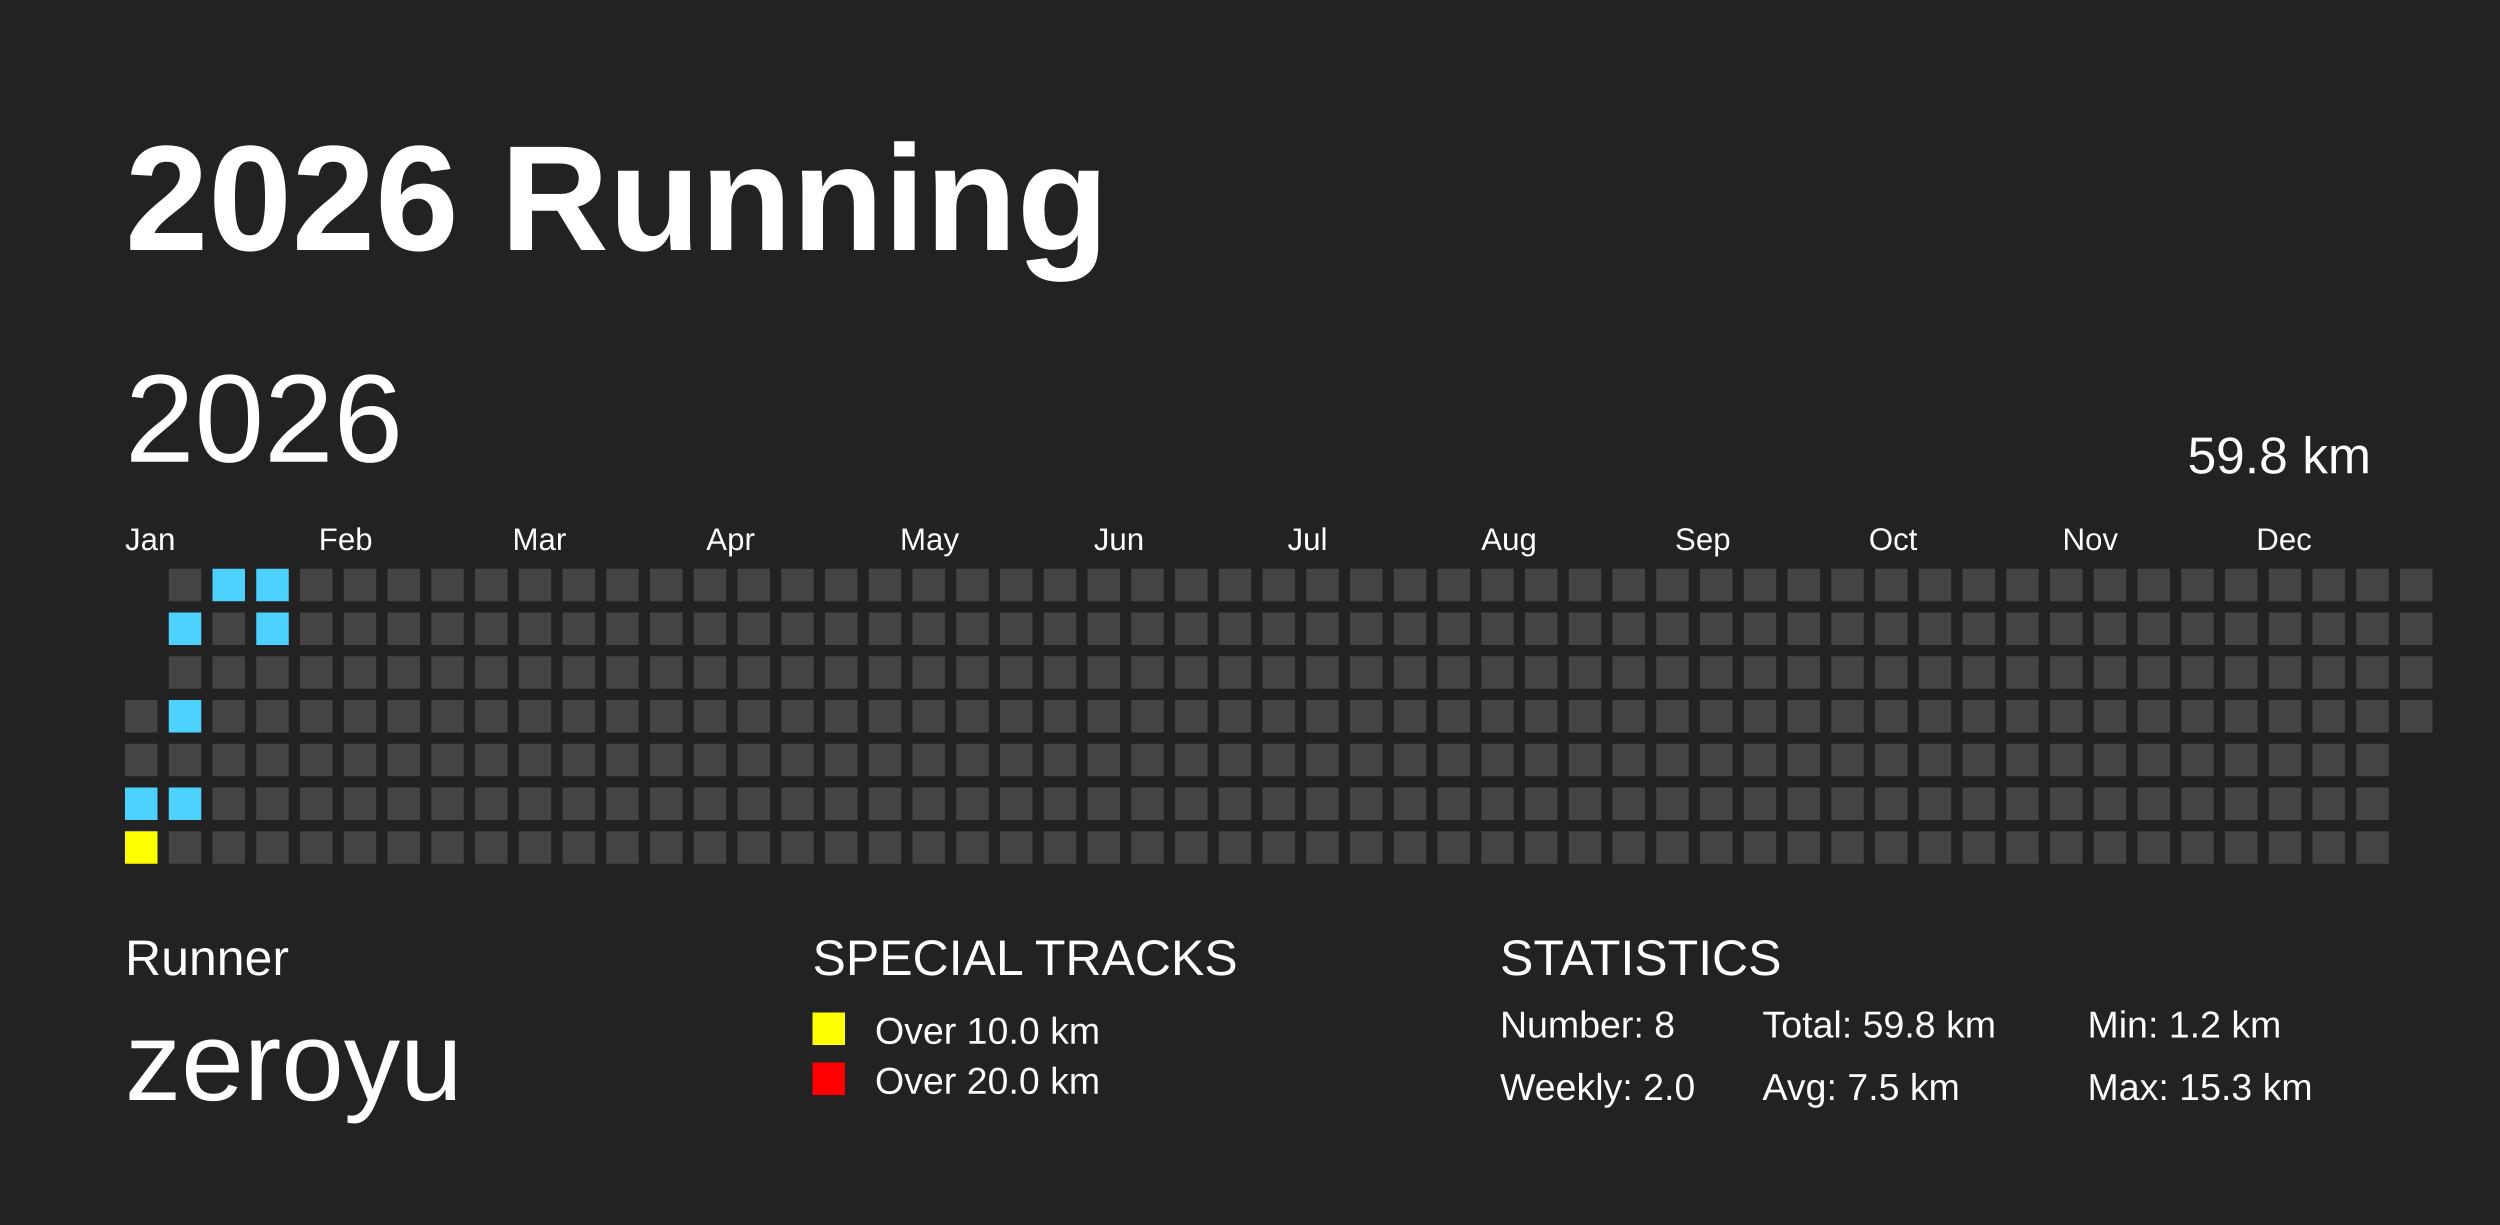
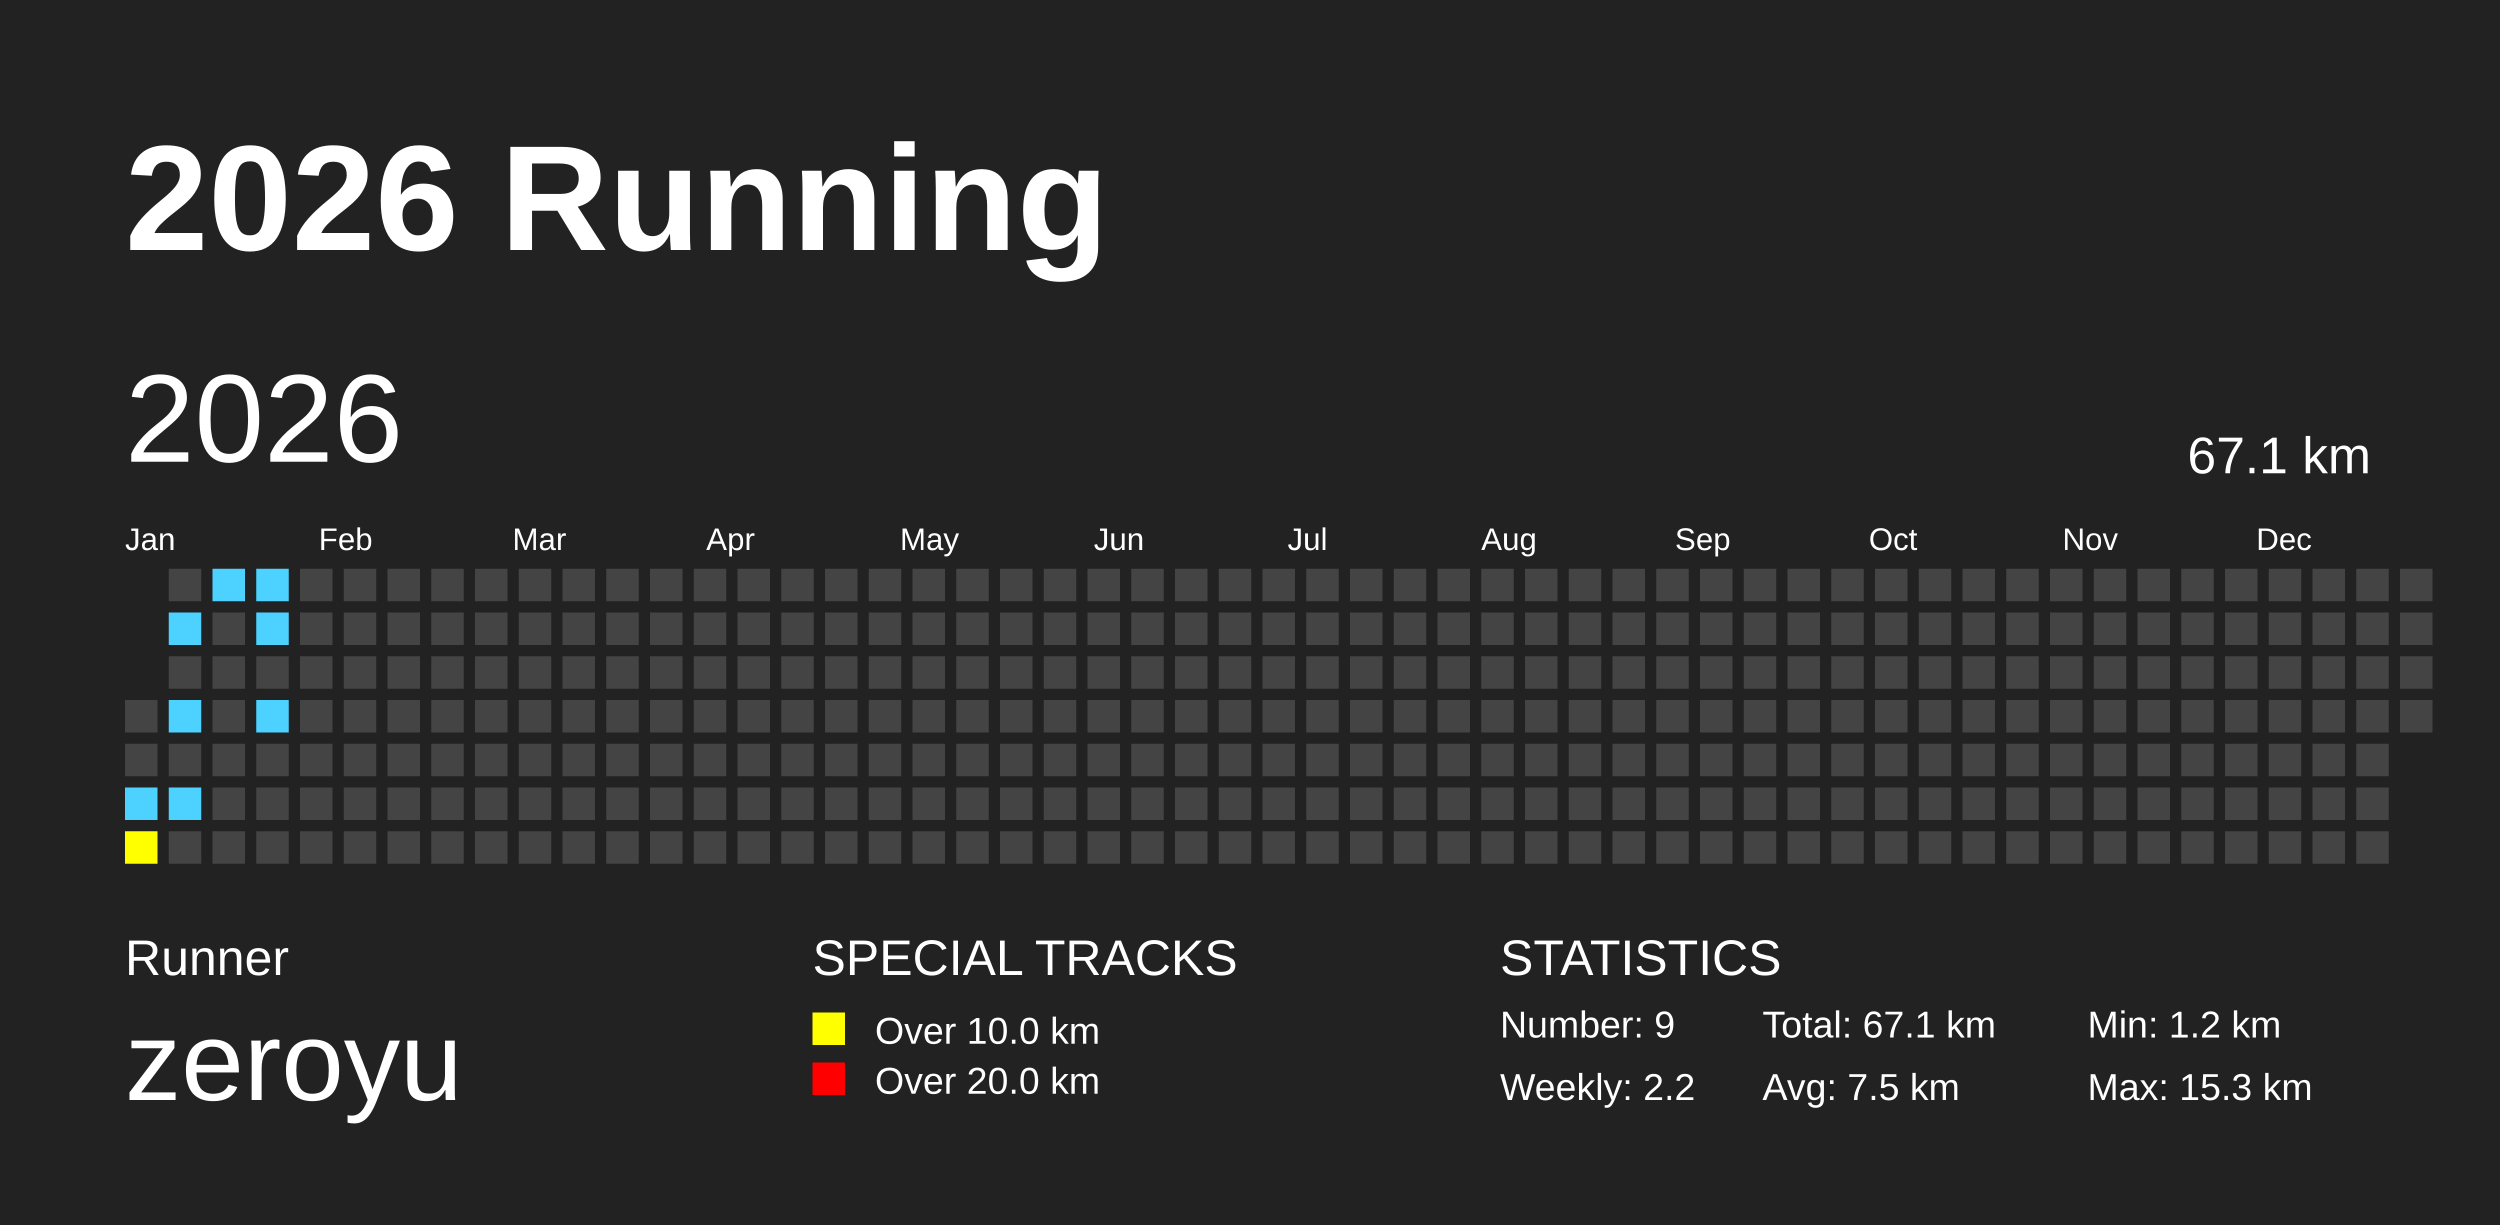
<svg xmlns="http://www.w3.org/2000/svg" baseProfile="full" height="98mm" version="1.1" viewBox="0,0,200,98" width="200mm">
  <defs />
  <rect fill="#222222" height="98" width="200" x="0" y="0" />
  <text fill="#FFFFFF" style="font-size:12px; font-family:Arial; font-weight:bold;" x="10" y="20">2026 Running</text>
  <text fill="#FFFFFF" style="font-size:4px; font-family:Arial" x="10" y="78">Runner</text>
  <text fill="#FFFFFF" style="font-size:9px; font-family:Arial" x="10" y="88">zeroyu</text>
  <text fill="#FFFFFF" style="font-size:4px; font-family:Arial" x="65" y="78">SPECIAL TRACKS</text>
  <rect fill="yellow" height="2.6" width="2.6" x="65" y="81" />
  <text fill="#FFFFFF" style="font-size:3px; font-family:Arial" x="70" y="83.5">Over 10.0 km</text>
  <rect fill="red" height="2.6" width="2.6" x="65" y="85" />
  <text fill="#FFFFFF" style="font-size:3px; font-family:Arial" x="70" y="87.5">Over 20.0 km</text>
  <text fill="#FFFFFF" style="font-size:4px; font-family:Arial" x="120" y="78">STATISTICS</text>
-   <text fill="#FFFFFF" style="font-size:3px; font-family:Arial" x="120" y="83">Number: 8</text>
-   <text fill="#FFFFFF" style="font-size:3px; font-family:Arial" x="120" y="88">Weekly: 2.0</text>
-   <text fill="#FFFFFF" style="font-size:3px; font-family:Arial" x="141" y="83">Total: 59.8 km</text>
+   <text fill="#FFFFFF" style="font-size:3px; font-family:Arial" x="120" y="83">Number: 9</text>
+   <text fill="#FFFFFF" style="font-size:3px; font-family:Arial" x="120" y="88">Weekly: 2.2</text>
+   <text fill="#FFFFFF" style="font-size:3px; font-family:Arial" x="141" y="83">Total: 67.1 km</text>
  <text fill="#FFFFFF" style="font-size:3px; font-family:Arial" x="141" y="88">Avg: 7.5 km</text>
  <text fill="#FFFFFF" style="font-size:3px; font-family:Arial" x="167" y="83">Min: 1.2 km</text>
  <text fill="#FFFFFF" style="font-size:3px; font-family:Arial" x="167" y="88">Max: 15.3 km</text>
  <text dominant-baseline="hanging" fill="#FFFFFF" style="font-size:10.0px; font-family:Arial;" x="10" y="30">2026</text>
-   <text dominant-baseline="hanging" fill="#FFFFFF" style="font-size:4.125px; font-family:Arial;" x="175" y="35">59.8 km</text>
+   <text dominant-baseline="hanging" fill="#FFFFFF" style="font-size:4.125px; font-family:Arial;" x="175" y="35">67.1 km</text>
  <text fill="#FFFFFF" style="font-size:2.5px; font-family:Arial" x="10.0" y="44">Jan</text>
  <text fill="#FFFFFF" style="font-size:2.5px; font-family:Arial" x="25.5" y="44">Feb</text>
  <text fill="#FFFFFF" style="font-size:2.5px; font-family:Arial" x="41.0" y="44">Mar</text>
  <text fill="#FFFFFF" style="font-size:2.5px; font-family:Arial" x="56.5" y="44">Apr</text>
  <text fill="#FFFFFF" style="font-size:2.5px; font-family:Arial" x="72.0" y="44">May</text>
  <text fill="#FFFFFF" style="font-size:2.5px; font-family:Arial" x="87.5" y="44">Jun</text>
  <text fill="#FFFFFF" style="font-size:2.5px; font-family:Arial" x="103.0" y="44">Jul</text>
  <text fill="#FFFFFF" style="font-size:2.5px; font-family:Arial" x="118.5" y="44">Aug</text>
  <text fill="#FFFFFF" style="font-size:2.5px; font-family:Arial" x="134.0" y="44">Sep</text>
  <text fill="#FFFFFF" style="font-size:2.5px; font-family:Arial" x="149.5" y="44">Oct</text>
  <text fill="#FFFFFF" style="font-size:2.5px; font-family:Arial" x="165.0" y="44">Nov</text>
  <text fill="#FFFFFF" style="font-size:2.5px; font-family:Arial" x="180.5" y="44">Dec</text>
  <rect fill="#444444" height="2.6" width="2.6" x="10.0" y="56.0" />
  <rect fill="#444444" height="2.6" width="2.6" x="10.0" y="59.5" />
  <rect fill="#4DD2FF" height="2.6" width="2.6" x="10.0" y="63.0" />
  <rect fill="yellow" height="2.6" width="2.6" x="10.0" y="66.5" />
  <rect fill="#444444" height="2.6" width="2.6" x="13.5" y="45.5" />
  <rect fill="#4DD2FF" height="2.6" width="2.6" x="13.5" y="49.0" />
  <rect fill="#444444" height="2.6" width="2.6" x="13.5" y="52.5" />
  <rect fill="#4DD2FF" height="2.6" width="2.6" x="13.5" y="56.0" />
  <rect fill="#444444" height="2.6" width="2.6" x="13.5" y="59.5" />
  <rect fill="#4DD2FF" height="2.6" width="2.6" x="13.5" y="63.0" />
  <rect fill="#444444" height="2.6" width="2.6" x="13.5" y="66.5" />
  <rect fill="#4DD2FF" height="2.6" width="2.6" x="17.0" y="45.5" />
  <rect fill="#444444" height="2.6" width="2.6" x="17.0" y="49.0" />
  <rect fill="#444444" height="2.6" width="2.6" x="17.0" y="52.5" />
  <rect fill="#444444" height="2.6" width="2.6" x="17.0" y="56.0" />
  <rect fill="#444444" height="2.6" width="2.6" x="17.0" y="59.5" />
  <rect fill="#444444" height="2.6" width="2.6" x="17.0" y="63.0" />
  <rect fill="#444444" height="2.6" width="2.6" x="17.0" y="66.5" />
  <rect fill="#4DD2FF" height="2.6" width="2.6" x="20.5" y="45.5" />
  <rect fill="#4DD2FF" height="2.6" width="2.6" x="20.5" y="49.0" />
  <rect fill="#444444" height="2.6" width="2.6" x="20.5" y="52.5" />
-   <rect fill="#444444" height="2.6" width="2.6" x="20.5" y="56.0" />
+   <rect fill="#4DD2FF" height="2.6" width="2.6" x="20.5" y="56.0" />
  <rect fill="#444444" height="2.6" width="2.6" x="20.5" y="59.5" />
  <rect fill="#444444" height="2.6" width="2.6" x="20.5" y="63.0" />
  <rect fill="#444444" height="2.6" width="2.6" x="20.5" y="66.5" />
  <rect fill="#444444" height="2.6" width="2.6" x="24.0" y="45.5" />
  <rect fill="#444444" height="2.6" width="2.6" x="24.0" y="49.0" />
  <rect fill="#444444" height="2.6" width="2.6" x="24.0" y="52.5" />
  <rect fill="#444444" height="2.6" width="2.6" x="24.0" y="56.0" />
  <rect fill="#444444" height="2.6" width="2.6" x="24.0" y="59.5" />
  <rect fill="#444444" height="2.6" width="2.6" x="24.0" y="63.0" />
  <rect fill="#444444" height="2.6" width="2.6" x="24.0" y="66.5" />
  <rect fill="#444444" height="2.6" width="2.6" x="27.5" y="45.5" />
  <rect fill="#444444" height="2.6" width="2.6" x="27.5" y="49.0" />
  <rect fill="#444444" height="2.6" width="2.6" x="27.5" y="52.5" />
  <rect fill="#444444" height="2.6" width="2.6" x="27.5" y="56.0" />
  <rect fill="#444444" height="2.6" width="2.6" x="27.5" y="59.5" />
  <rect fill="#444444" height="2.6" width="2.6" x="27.5" y="63.0" />
  <rect fill="#444444" height="2.6" width="2.6" x="27.5" y="66.5" />
  <rect fill="#444444" height="2.6" width="2.6" x="31.0" y="45.5" />
  <rect fill="#444444" height="2.6" width="2.6" x="31.0" y="49.0" />
  <rect fill="#444444" height="2.6" width="2.6" x="31.0" y="52.5" />
  <rect fill="#444444" height="2.6" width="2.6" x="31.0" y="56.0" />
  <rect fill="#444444" height="2.6" width="2.6" x="31.0" y="59.5" />
  <rect fill="#444444" height="2.6" width="2.6" x="31.0" y="63.0" />
  <rect fill="#444444" height="2.6" width="2.6" x="31.0" y="66.5" />
  <rect fill="#444444" height="2.6" width="2.6" x="34.5" y="45.5" />
  <rect fill="#444444" height="2.6" width="2.6" x="34.5" y="49.0" />
  <rect fill="#444444" height="2.6" width="2.6" x="34.5" y="52.5" />
  <rect fill="#444444" height="2.6" width="2.6" x="34.5" y="56.0" />
  <rect fill="#444444" height="2.6" width="2.6" x="34.5" y="59.5" />
  <rect fill="#444444" height="2.6" width="2.6" x="34.5" y="63.0" />
  <rect fill="#444444" height="2.6" width="2.6" x="34.5" y="66.5" />
  <rect fill="#444444" height="2.6" width="2.6" x="38.0" y="45.5" />
  <rect fill="#444444" height="2.6" width="2.6" x="38.0" y="49.0" />
  <rect fill="#444444" height="2.6" width="2.6" x="38.0" y="52.5" />
  <rect fill="#444444" height="2.6" width="2.6" x="38.0" y="56.0" />
  <rect fill="#444444" height="2.6" width="2.6" x="38.0" y="59.5" />
  <rect fill="#444444" height="2.6" width="2.6" x="38.0" y="63.0" />
  <rect fill="#444444" height="2.6" width="2.6" x="38.0" y="66.5" />
  <rect fill="#444444" height="2.6" width="2.6" x="41.5" y="45.5" />
  <rect fill="#444444" height="2.6" width="2.6" x="41.5" y="49.0" />
  <rect fill="#444444" height="2.6" width="2.6" x="41.5" y="52.5" />
  <rect fill="#444444" height="2.6" width="2.6" x="41.5" y="56.0" />
  <rect fill="#444444" height="2.6" width="2.6" x="41.5" y="59.5" />
  <rect fill="#444444" height="2.6" width="2.6" x="41.5" y="63.0" />
  <rect fill="#444444" height="2.6" width="2.6" x="41.5" y="66.5" />
  <rect fill="#444444" height="2.6" width="2.6" x="45.0" y="45.5" />
  <rect fill="#444444" height="2.6" width="2.6" x="45.0" y="49.0" />
  <rect fill="#444444" height="2.6" width="2.6" x="45.0" y="52.5" />
  <rect fill="#444444" height="2.6" width="2.6" x="45.0" y="56.0" />
  <rect fill="#444444" height="2.6" width="2.6" x="45.0" y="59.5" />
  <rect fill="#444444" height="2.6" width="2.6" x="45.0" y="63.0" />
  <rect fill="#444444" height="2.6" width="2.6" x="45.0" y="66.5" />
  <rect fill="#444444" height="2.6" width="2.6" x="48.5" y="45.5" />
  <rect fill="#444444" height="2.6" width="2.6" x="48.5" y="49.0" />
  <rect fill="#444444" height="2.6" width="2.6" x="48.5" y="52.5" />
  <rect fill="#444444" height="2.6" width="2.6" x="48.5" y="56.0" />
  <rect fill="#444444" height="2.6" width="2.6" x="48.5" y="59.5" />
  <rect fill="#444444" height="2.6" width="2.6" x="48.5" y="63.0" />
  <rect fill="#444444" height="2.6" width="2.6" x="48.5" y="66.5" />
  <rect fill="#444444" height="2.6" width="2.6" x="52.0" y="45.5" />
  <rect fill="#444444" height="2.6" width="2.6" x="52.0" y="49.0" />
  <rect fill="#444444" height="2.6" width="2.6" x="52.0" y="52.5" />
  <rect fill="#444444" height="2.6" width="2.6" x="52.0" y="56.0" />
  <rect fill="#444444" height="2.6" width="2.6" x="52.0" y="59.5" />
  <rect fill="#444444" height="2.6" width="2.6" x="52.0" y="63.0" />
  <rect fill="#444444" height="2.6" width="2.6" x="52.0" y="66.5" />
  <rect fill="#444444" height="2.6" width="2.6" x="55.5" y="45.5" />
  <rect fill="#444444" height="2.6" width="2.6" x="55.5" y="49.0" />
  <rect fill="#444444" height="2.6" width="2.6" x="55.5" y="52.5" />
  <rect fill="#444444" height="2.6" width="2.6" x="55.5" y="56.0" />
  <rect fill="#444444" height="2.6" width="2.6" x="55.5" y="59.5" />
  <rect fill="#444444" height="2.6" width="2.6" x="55.5" y="63.0" />
  <rect fill="#444444" height="2.6" width="2.6" x="55.5" y="66.5" />
  <rect fill="#444444" height="2.6" width="2.6" x="59.0" y="45.5" />
  <rect fill="#444444" height="2.6" width="2.6" x="59.0" y="49.0" />
  <rect fill="#444444" height="2.6" width="2.6" x="59.0" y="52.5" />
  <rect fill="#444444" height="2.6" width="2.6" x="59.0" y="56.0" />
  <rect fill="#444444" height="2.6" width="2.6" x="59.0" y="59.5" />
  <rect fill="#444444" height="2.6" width="2.6" x="59.0" y="63.0" />
  <rect fill="#444444" height="2.6" width="2.6" x="59.0" y="66.5" />
  <rect fill="#444444" height="2.6" width="2.6" x="62.5" y="45.5" />
  <rect fill="#444444" height="2.6" width="2.6" x="62.5" y="49.0" />
  <rect fill="#444444" height="2.6" width="2.6" x="62.5" y="52.5" />
  <rect fill="#444444" height="2.6" width="2.6" x="62.5" y="56.0" />
  <rect fill="#444444" height="2.6" width="2.6" x="62.5" y="59.5" />
  <rect fill="#444444" height="2.6" width="2.6" x="62.5" y="63.0" />
  <rect fill="#444444" height="2.6" width="2.6" x="62.5" y="66.5" />
  <rect fill="#444444" height="2.6" width="2.6" x="66.0" y="45.5" />
  <rect fill="#444444" height="2.6" width="2.6" x="66.0" y="49.0" />
  <rect fill="#444444" height="2.6" width="2.6" x="66.0" y="52.5" />
  <rect fill="#444444" height="2.6" width="2.6" x="66.0" y="56.0" />
  <rect fill="#444444" height="2.6" width="2.6" x="66.0" y="59.5" />
  <rect fill="#444444" height="2.6" width="2.6" x="66.0" y="63.0" />
  <rect fill="#444444" height="2.6" width="2.6" x="66.0" y="66.5" />
  <rect fill="#444444" height="2.6" width="2.6" x="69.5" y="45.5" />
  <rect fill="#444444" height="2.6" width="2.6" x="69.5" y="49.0" />
  <rect fill="#444444" height="2.6" width="2.6" x="69.5" y="52.5" />
  <rect fill="#444444" height="2.6" width="2.6" x="69.5" y="56.0" />
  <rect fill="#444444" height="2.6" width="2.6" x="69.5" y="59.5" />
  <rect fill="#444444" height="2.6" width="2.6" x="69.5" y="63.0" />
  <rect fill="#444444" height="2.6" width="2.6" x="69.5" y="66.5" />
  <rect fill="#444444" height="2.6" width="2.6" x="73.0" y="45.5" />
  <rect fill="#444444" height="2.6" width="2.6" x="73.0" y="49.0" />
  <rect fill="#444444" height="2.6" width="2.6" x="73.0" y="52.5" />
  <rect fill="#444444" height="2.6" width="2.6" x="73.0" y="56.0" />
  <rect fill="#444444" height="2.6" width="2.6" x="73.0" y="59.5" />
  <rect fill="#444444" height="2.6" width="2.6" x="73.0" y="63.0" />
  <rect fill="#444444" height="2.6" width="2.6" x="73.0" y="66.5" />
  <rect fill="#444444" height="2.6" width="2.6" x="76.5" y="45.5" />
  <rect fill="#444444" height="2.6" width="2.6" x="76.5" y="49.0" />
  <rect fill="#444444" height="2.6" width="2.6" x="76.5" y="52.5" />
  <rect fill="#444444" height="2.6" width="2.6" x="76.5" y="56.0" />
  <rect fill="#444444" height="2.6" width="2.6" x="76.5" y="59.5" />
  <rect fill="#444444" height="2.6" width="2.6" x="76.5" y="63.0" />
  <rect fill="#444444" height="2.6" width="2.6" x="76.5" y="66.5" />
  <rect fill="#444444" height="2.6" width="2.6" x="80.0" y="45.5" />
  <rect fill="#444444" height="2.6" width="2.6" x="80.0" y="49.0" />
  <rect fill="#444444" height="2.6" width="2.6" x="80.0" y="52.5" />
  <rect fill="#444444" height="2.6" width="2.6" x="80.0" y="56.0" />
  <rect fill="#444444" height="2.6" width="2.6" x="80.0" y="59.5" />
  <rect fill="#444444" height="2.6" width="2.6" x="80.0" y="63.0" />
  <rect fill="#444444" height="2.6" width="2.6" x="80.0" y="66.5" />
  <rect fill="#444444" height="2.6" width="2.6" x="83.5" y="45.5" />
  <rect fill="#444444" height="2.6" width="2.6" x="83.5" y="49.0" />
  <rect fill="#444444" height="2.6" width="2.6" x="83.5" y="52.5" />
  <rect fill="#444444" height="2.6" width="2.6" x="83.5" y="56.0" />
  <rect fill="#444444" height="2.6" width="2.6" x="83.5" y="59.5" />
  <rect fill="#444444" height="2.6" width="2.6" x="83.5" y="63.0" />
  <rect fill="#444444" height="2.6" width="2.6" x="83.5" y="66.5" />
  <rect fill="#444444" height="2.6" width="2.6" x="87.0" y="45.5" />
  <rect fill="#444444" height="2.6" width="2.6" x="87.0" y="49.0" />
  <rect fill="#444444" height="2.6" width="2.6" x="87.0" y="52.5" />
  <rect fill="#444444" height="2.6" width="2.6" x="87.0" y="56.0" />
  <rect fill="#444444" height="2.6" width="2.6" x="87.0" y="59.5" />
  <rect fill="#444444" height="2.6" width="2.6" x="87.0" y="63.0" />
  <rect fill="#444444" height="2.6" width="2.6" x="87.0" y="66.5" />
  <rect fill="#444444" height="2.6" width="2.6" x="90.5" y="45.5" />
  <rect fill="#444444" height="2.6" width="2.6" x="90.5" y="49.0" />
  <rect fill="#444444" height="2.6" width="2.6" x="90.5" y="52.5" />
  <rect fill="#444444" height="2.6" width="2.6" x="90.5" y="56.0" />
  <rect fill="#444444" height="2.6" width="2.6" x="90.5" y="59.5" />
  <rect fill="#444444" height="2.6" width="2.6" x="90.5" y="63.0" />
  <rect fill="#444444" height="2.6" width="2.6" x="90.5" y="66.5" />
  <rect fill="#444444" height="2.6" width="2.6" x="94.0" y="45.5" />
  <rect fill="#444444" height="2.6" width="2.6" x="94.0" y="49.0" />
  <rect fill="#444444" height="2.6" width="2.6" x="94.0" y="52.5" />
  <rect fill="#444444" height="2.6" width="2.6" x="94.0" y="56.0" />
  <rect fill="#444444" height="2.6" width="2.6" x="94.0" y="59.5" />
  <rect fill="#444444" height="2.6" width="2.6" x="94.0" y="63.0" />
  <rect fill="#444444" height="2.6" width="2.6" x="94.0" y="66.5" />
  <rect fill="#444444" height="2.6" width="2.6" x="97.5" y="45.5" />
  <rect fill="#444444" height="2.6" width="2.6" x="97.5" y="49.0" />
  <rect fill="#444444" height="2.6" width="2.6" x="97.5" y="52.5" />
  <rect fill="#444444" height="2.6" width="2.6" x="97.5" y="56.0" />
  <rect fill="#444444" height="2.6" width="2.6" x="97.5" y="59.5" />
  <rect fill="#444444" height="2.6" width="2.6" x="97.5" y="63.0" />
  <rect fill="#444444" height="2.6" width="2.6" x="97.5" y="66.5" />
  <rect fill="#444444" height="2.6" width="2.6" x="101.0" y="45.5" />
  <rect fill="#444444" height="2.6" width="2.6" x="101.0" y="49.0" />
  <rect fill="#444444" height="2.6" width="2.6" x="101.0" y="52.5" />
  <rect fill="#444444" height="2.6" width="2.6" x="101.0" y="56.0" />
  <rect fill="#444444" height="2.6" width="2.6" x="101.0" y="59.5" />
  <rect fill="#444444" height="2.6" width="2.6" x="101.0" y="63.0" />
  <rect fill="#444444" height="2.6" width="2.6" x="101.0" y="66.5" />
  <rect fill="#444444" height="2.6" width="2.6" x="104.5" y="45.5" />
  <rect fill="#444444" height="2.6" width="2.6" x="104.5" y="49.0" />
  <rect fill="#444444" height="2.6" width="2.6" x="104.5" y="52.5" />
  <rect fill="#444444" height="2.6" width="2.6" x="104.5" y="56.0" />
  <rect fill="#444444" height="2.6" width="2.6" x="104.5" y="59.5" />
  <rect fill="#444444" height="2.6" width="2.6" x="104.5" y="63.0" />
  <rect fill="#444444" height="2.6" width="2.6" x="104.5" y="66.5" />
  <rect fill="#444444" height="2.6" width="2.6" x="108.0" y="45.5" />
  <rect fill="#444444" height="2.6" width="2.6" x="108.0" y="49.0" />
  <rect fill="#444444" height="2.6" width="2.6" x="108.0" y="52.5" />
  <rect fill="#444444" height="2.6" width="2.6" x="108.0" y="56.0" />
  <rect fill="#444444" height="2.6" width="2.6" x="108.0" y="59.5" />
  <rect fill="#444444" height="2.6" width="2.6" x="108.0" y="63.0" />
  <rect fill="#444444" height="2.6" width="2.6" x="108.0" y="66.5" />
  <rect fill="#444444" height="2.6" width="2.6" x="111.5" y="45.5" />
  <rect fill="#444444" height="2.6" width="2.6" x="111.5" y="49.0" />
  <rect fill="#444444" height="2.6" width="2.6" x="111.5" y="52.5" />
  <rect fill="#444444" height="2.6" width="2.6" x="111.5" y="56.0" />
  <rect fill="#444444" height="2.6" width="2.6" x="111.5" y="59.5" />
  <rect fill="#444444" height="2.6" width="2.6" x="111.5" y="63.0" />
  <rect fill="#444444" height="2.6" width="2.6" x="111.5" y="66.5" />
  <rect fill="#444444" height="2.6" width="2.6" x="115.0" y="45.5" />
  <rect fill="#444444" height="2.6" width="2.6" x="115.0" y="49.0" />
  <rect fill="#444444" height="2.6" width="2.6" x="115.0" y="52.5" />
  <rect fill="#444444" height="2.6" width="2.6" x="115.0" y="56.0" />
  <rect fill="#444444" height="2.6" width="2.6" x="115.0" y="59.5" />
  <rect fill="#444444" height="2.6" width="2.6" x="115.0" y="63.0" />
  <rect fill="#444444" height="2.6" width="2.6" x="115.0" y="66.5" />
  <rect fill="#444444" height="2.6" width="2.6" x="118.5" y="45.5" />
  <rect fill="#444444" height="2.6" width="2.6" x="118.5" y="49.0" />
  <rect fill="#444444" height="2.6" width="2.6" x="118.5" y="52.5" />
  <rect fill="#444444" height="2.6" width="2.6" x="118.5" y="56.0" />
  <rect fill="#444444" height="2.6" width="2.6" x="118.5" y="59.5" />
  <rect fill="#444444" height="2.6" width="2.6" x="118.5" y="63.0" />
  <rect fill="#444444" height="2.6" width="2.6" x="118.5" y="66.5" />
  <rect fill="#444444" height="2.6" width="2.6" x="122.0" y="45.5" />
  <rect fill="#444444" height="2.6" width="2.6" x="122.0" y="49.0" />
  <rect fill="#444444" height="2.6" width="2.6" x="122.0" y="52.5" />
  <rect fill="#444444" height="2.6" width="2.6" x="122.0" y="56.0" />
  <rect fill="#444444" height="2.6" width="2.6" x="122.0" y="59.5" />
  <rect fill="#444444" height="2.6" width="2.6" x="122.0" y="63.0" />
  <rect fill="#444444" height="2.6" width="2.6" x="122.0" y="66.5" />
  <rect fill="#444444" height="2.6" width="2.6" x="125.5" y="45.5" />
  <rect fill="#444444" height="2.6" width="2.6" x="125.5" y="49.0" />
  <rect fill="#444444" height="2.6" width="2.6" x="125.5" y="52.5" />
  <rect fill="#444444" height="2.6" width="2.6" x="125.5" y="56.0" />
  <rect fill="#444444" height="2.6" width="2.6" x="125.5" y="59.5" />
  <rect fill="#444444" height="2.6" width="2.6" x="125.5" y="63.0" />
  <rect fill="#444444" height="2.6" width="2.6" x="125.5" y="66.5" />
  <rect fill="#444444" height="2.6" width="2.6" x="129.0" y="45.5" />
  <rect fill="#444444" height="2.6" width="2.6" x="129.0" y="49.0" />
  <rect fill="#444444" height="2.6" width="2.6" x="129.0" y="52.5" />
  <rect fill="#444444" height="2.6" width="2.6" x="129.0" y="56.0" />
  <rect fill="#444444" height="2.6" width="2.6" x="129.0" y="59.5" />
  <rect fill="#444444" height="2.6" width="2.6" x="129.0" y="63.0" />
  <rect fill="#444444" height="2.6" width="2.6" x="129.0" y="66.5" />
  <rect fill="#444444" height="2.6" width="2.6" x="132.5" y="45.5" />
  <rect fill="#444444" height="2.6" width="2.6" x="132.5" y="49.0" />
  <rect fill="#444444" height="2.6" width="2.6" x="132.5" y="52.5" />
  <rect fill="#444444" height="2.6" width="2.6" x="132.5" y="56.0" />
  <rect fill="#444444" height="2.6" width="2.6" x="132.5" y="59.5" />
  <rect fill="#444444" height="2.6" width="2.6" x="132.5" y="63.0" />
  <rect fill="#444444" height="2.6" width="2.6" x="132.5" y="66.5" />
  <rect fill="#444444" height="2.6" width="2.6" x="136.0" y="45.5" />
  <rect fill="#444444" height="2.6" width="2.6" x="136.0" y="49.0" />
  <rect fill="#444444" height="2.6" width="2.6" x="136.0" y="52.5" />
  <rect fill="#444444" height="2.6" width="2.6" x="136.0" y="56.0" />
  <rect fill="#444444" height="2.6" width="2.6" x="136.0" y="59.5" />
  <rect fill="#444444" height="2.6" width="2.6" x="136.0" y="63.0" />
  <rect fill="#444444" height="2.6" width="2.6" x="136.0" y="66.5" />
  <rect fill="#444444" height="2.6" width="2.6" x="139.5" y="45.5" />
  <rect fill="#444444" height="2.6" width="2.6" x="139.5" y="49.0" />
  <rect fill="#444444" height="2.6" width="2.6" x="139.5" y="52.5" />
  <rect fill="#444444" height="2.6" width="2.6" x="139.5" y="56.0" />
  <rect fill="#444444" height="2.6" width="2.6" x="139.5" y="59.5" />
  <rect fill="#444444" height="2.6" width="2.6" x="139.5" y="63.0" />
  <rect fill="#444444" height="2.6" width="2.6" x="139.5" y="66.5" />
  <rect fill="#444444" height="2.6" width="2.6" x="143.0" y="45.5" />
  <rect fill="#444444" height="2.6" width="2.6" x="143.0" y="49.0" />
  <rect fill="#444444" height="2.6" width="2.6" x="143.0" y="52.5" />
  <rect fill="#444444" height="2.6" width="2.6" x="143.0" y="56.0" />
  <rect fill="#444444" height="2.6" width="2.6" x="143.0" y="59.5" />
  <rect fill="#444444" height="2.6" width="2.6" x="143.0" y="63.0" />
  <rect fill="#444444" height="2.6" width="2.6" x="143.0" y="66.5" />
  <rect fill="#444444" height="2.6" width="2.6" x="146.5" y="45.5" />
  <rect fill="#444444" height="2.6" width="2.6" x="146.5" y="49.0" />
  <rect fill="#444444" height="2.6" width="2.6" x="146.5" y="52.5" />
  <rect fill="#444444" height="2.6" width="2.6" x="146.5" y="56.0" />
  <rect fill="#444444" height="2.6" width="2.6" x="146.5" y="59.5" />
  <rect fill="#444444" height="2.6" width="2.6" x="146.5" y="63.0" />
  <rect fill="#444444" height="2.6" width="2.6" x="146.5" y="66.5" />
  <rect fill="#444444" height="2.6" width="2.6" x="150.0" y="45.5" />
  <rect fill="#444444" height="2.6" width="2.6" x="150.0" y="49.0" />
  <rect fill="#444444" height="2.6" width="2.6" x="150.0" y="52.5" />
  <rect fill="#444444" height="2.6" width="2.6" x="150.0" y="56.0" />
  <rect fill="#444444" height="2.6" width="2.6" x="150.0" y="59.5" />
  <rect fill="#444444" height="2.6" width="2.6" x="150.0" y="63.0" />
  <rect fill="#444444" height="2.6" width="2.6" x="150.0" y="66.5" />
  <rect fill="#444444" height="2.6" width="2.6" x="153.5" y="45.5" />
  <rect fill="#444444" height="2.6" width="2.6" x="153.5" y="49.0" />
  <rect fill="#444444" height="2.6" width="2.6" x="153.5" y="52.5" />
  <rect fill="#444444" height="2.6" width="2.6" x="153.5" y="56.0" />
  <rect fill="#444444" height="2.6" width="2.6" x="153.5" y="59.5" />
  <rect fill="#444444" height="2.6" width="2.6" x="153.5" y="63.0" />
  <rect fill="#444444" height="2.6" width="2.6" x="153.5" y="66.5" />
  <rect fill="#444444" height="2.6" width="2.6" x="157.0" y="45.5" />
  <rect fill="#444444" height="2.6" width="2.6" x="157.0" y="49.0" />
  <rect fill="#444444" height="2.6" width="2.6" x="157.0" y="52.5" />
  <rect fill="#444444" height="2.6" width="2.6" x="157.0" y="56.0" />
  <rect fill="#444444" height="2.6" width="2.6" x="157.0" y="59.5" />
  <rect fill="#444444" height="2.6" width="2.6" x="157.0" y="63.0" />
  <rect fill="#444444" height="2.6" width="2.6" x="157.0" y="66.5" />
  <rect fill="#444444" height="2.6" width="2.6" x="160.5" y="45.5" />
  <rect fill="#444444" height="2.6" width="2.6" x="160.5" y="49.0" />
  <rect fill="#444444" height="2.6" width="2.6" x="160.5" y="52.5" />
  <rect fill="#444444" height="2.6" width="2.6" x="160.5" y="56.0" />
  <rect fill="#444444" height="2.6" width="2.6" x="160.5" y="59.5" />
  <rect fill="#444444" height="2.6" width="2.6" x="160.5" y="63.0" />
  <rect fill="#444444" height="2.6" width="2.6" x="160.5" y="66.5" />
  <rect fill="#444444" height="2.6" width="2.6" x="164.0" y="45.5" />
  <rect fill="#444444" height="2.6" width="2.6" x="164.0" y="49.0" />
  <rect fill="#444444" height="2.6" width="2.6" x="164.0" y="52.5" />
  <rect fill="#444444" height="2.6" width="2.6" x="164.0" y="56.0" />
  <rect fill="#444444" height="2.6" width="2.6" x="164.0" y="59.5" />
  <rect fill="#444444" height="2.6" width="2.6" x="164.0" y="63.0" />
  <rect fill="#444444" height="2.6" width="2.6" x="164.0" y="66.5" />
  <rect fill="#444444" height="2.6" width="2.6" x="167.5" y="45.5" />
  <rect fill="#444444" height="2.6" width="2.6" x="167.5" y="49.0" />
  <rect fill="#444444" height="2.6" width="2.6" x="167.5" y="52.5" />
  <rect fill="#444444" height="2.6" width="2.6" x="167.5" y="56.0" />
  <rect fill="#444444" height="2.6" width="2.6" x="167.5" y="59.5" />
  <rect fill="#444444" height="2.6" width="2.6" x="167.5" y="63.0" />
  <rect fill="#444444" height="2.6" width="2.6" x="167.5" y="66.5" />
  <rect fill="#444444" height="2.6" width="2.6" x="171.0" y="45.5" />
  <rect fill="#444444" height="2.6" width="2.6" x="171.0" y="49.0" />
  <rect fill="#444444" height="2.6" width="2.6" x="171.0" y="52.5" />
  <rect fill="#444444" height="2.6" width="2.6" x="171.0" y="56.0" />
  <rect fill="#444444" height="2.6" width="2.6" x="171.0" y="59.5" />
  <rect fill="#444444" height="2.6" width="2.6" x="171.0" y="63.0" />
  <rect fill="#444444" height="2.6" width="2.6" x="171.0" y="66.5" />
  <rect fill="#444444" height="2.6" width="2.6" x="174.5" y="45.5" />
  <rect fill="#444444" height="2.6" width="2.6" x="174.5" y="49.0" />
  <rect fill="#444444" height="2.6" width="2.6" x="174.5" y="52.5" />
  <rect fill="#444444" height="2.6" width="2.6" x="174.5" y="56.0" />
  <rect fill="#444444" height="2.6" width="2.6" x="174.5" y="59.5" />
  <rect fill="#444444" height="2.6" width="2.6" x="174.5" y="63.0" />
  <rect fill="#444444" height="2.6" width="2.6" x="174.5" y="66.5" />
  <rect fill="#444444" height="2.6" width="2.6" x="178.0" y="45.5" />
  <rect fill="#444444" height="2.6" width="2.6" x="178.0" y="49.0" />
  <rect fill="#444444" height="2.6" width="2.6" x="178.0" y="52.5" />
  <rect fill="#444444" height="2.6" width="2.6" x="178.0" y="56.0" />
  <rect fill="#444444" height="2.6" width="2.6" x="178.0" y="59.5" />
  <rect fill="#444444" height="2.6" width="2.6" x="178.0" y="63.0" />
  <rect fill="#444444" height="2.6" width="2.6" x="178.0" y="66.5" />
  <rect fill="#444444" height="2.6" width="2.6" x="181.5" y="45.5" />
  <rect fill="#444444" height="2.6" width="2.6" x="181.5" y="49.0" />
  <rect fill="#444444" height="2.6" width="2.6" x="181.5" y="52.5" />
  <rect fill="#444444" height="2.6" width="2.6" x="181.5" y="56.0" />
  <rect fill="#444444" height="2.6" width="2.6" x="181.5" y="59.5" />
  <rect fill="#444444" height="2.6" width="2.6" x="181.5" y="63.0" />
  <rect fill="#444444" height="2.6" width="2.6" x="181.5" y="66.5" />
  <rect fill="#444444" height="2.6" width="2.6" x="185.0" y="45.5" />
  <rect fill="#444444" height="2.6" width="2.6" x="185.0" y="49.0" />
  <rect fill="#444444" height="2.6" width="2.6" x="185.0" y="52.5" />
  <rect fill="#444444" height="2.6" width="2.6" x="185.0" y="56.0" />
  <rect fill="#444444" height="2.6" width="2.6" x="185.0" y="59.5" />
  <rect fill="#444444" height="2.6" width="2.6" x="185.0" y="63.0" />
  <rect fill="#444444" height="2.6" width="2.6" x="185.0" y="66.5" />
  <rect fill="#444444" height="2.6" width="2.6" x="188.5" y="45.5" />
  <rect fill="#444444" height="2.6" width="2.6" x="188.5" y="49.0" />
  <rect fill="#444444" height="2.6" width="2.6" x="188.5" y="52.5" />
  <rect fill="#444444" height="2.6" width="2.6" x="188.5" y="56.0" />
  <rect fill="#444444" height="2.6" width="2.6" x="188.5" y="59.5" />
  <rect fill="#444444" height="2.6" width="2.6" x="188.5" y="63.0" />
  <rect fill="#444444" height="2.6" width="2.6" x="188.5" y="66.5" />
  <rect fill="#444444" height="2.6" width="2.6" x="192.0" y="45.5" />
  <rect fill="#444444" height="2.6" width="2.6" x="192.0" y="49.0" />
  <rect fill="#444444" height="2.6" width="2.6" x="192.0" y="52.5" />
  <rect fill="#444444" height="2.6" width="2.6" x="192.0" y="56.0" />
</svg>
